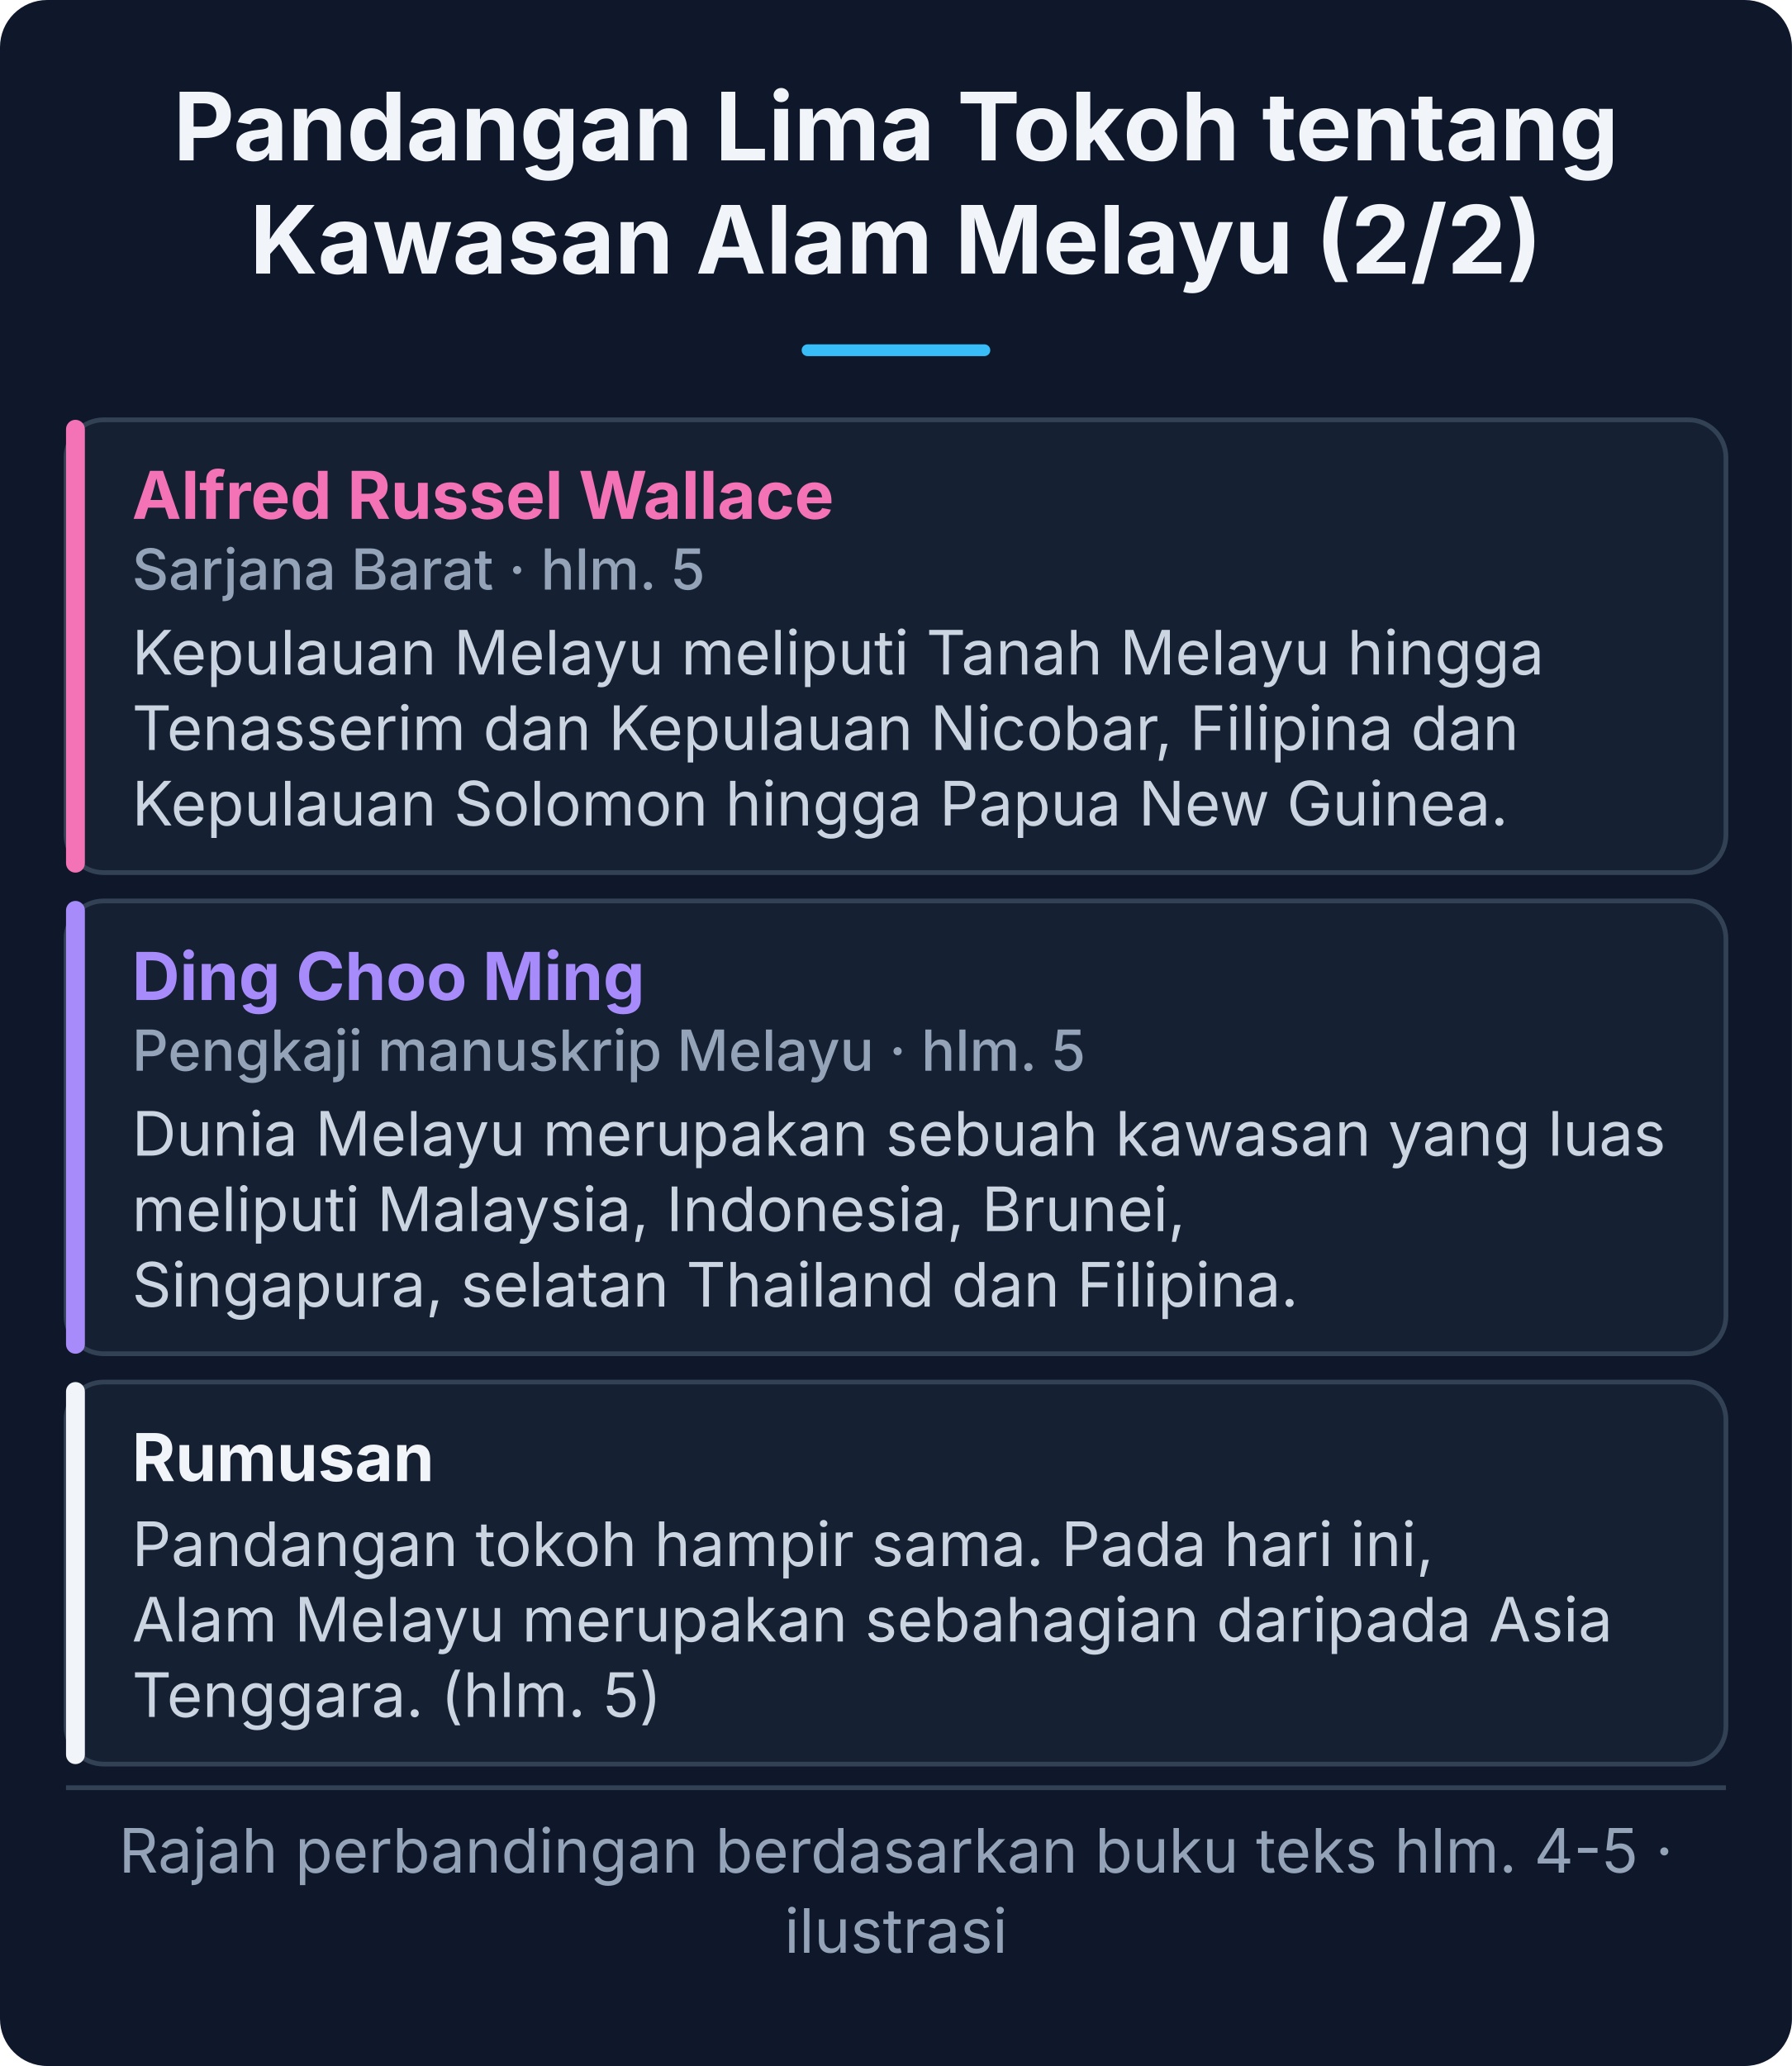
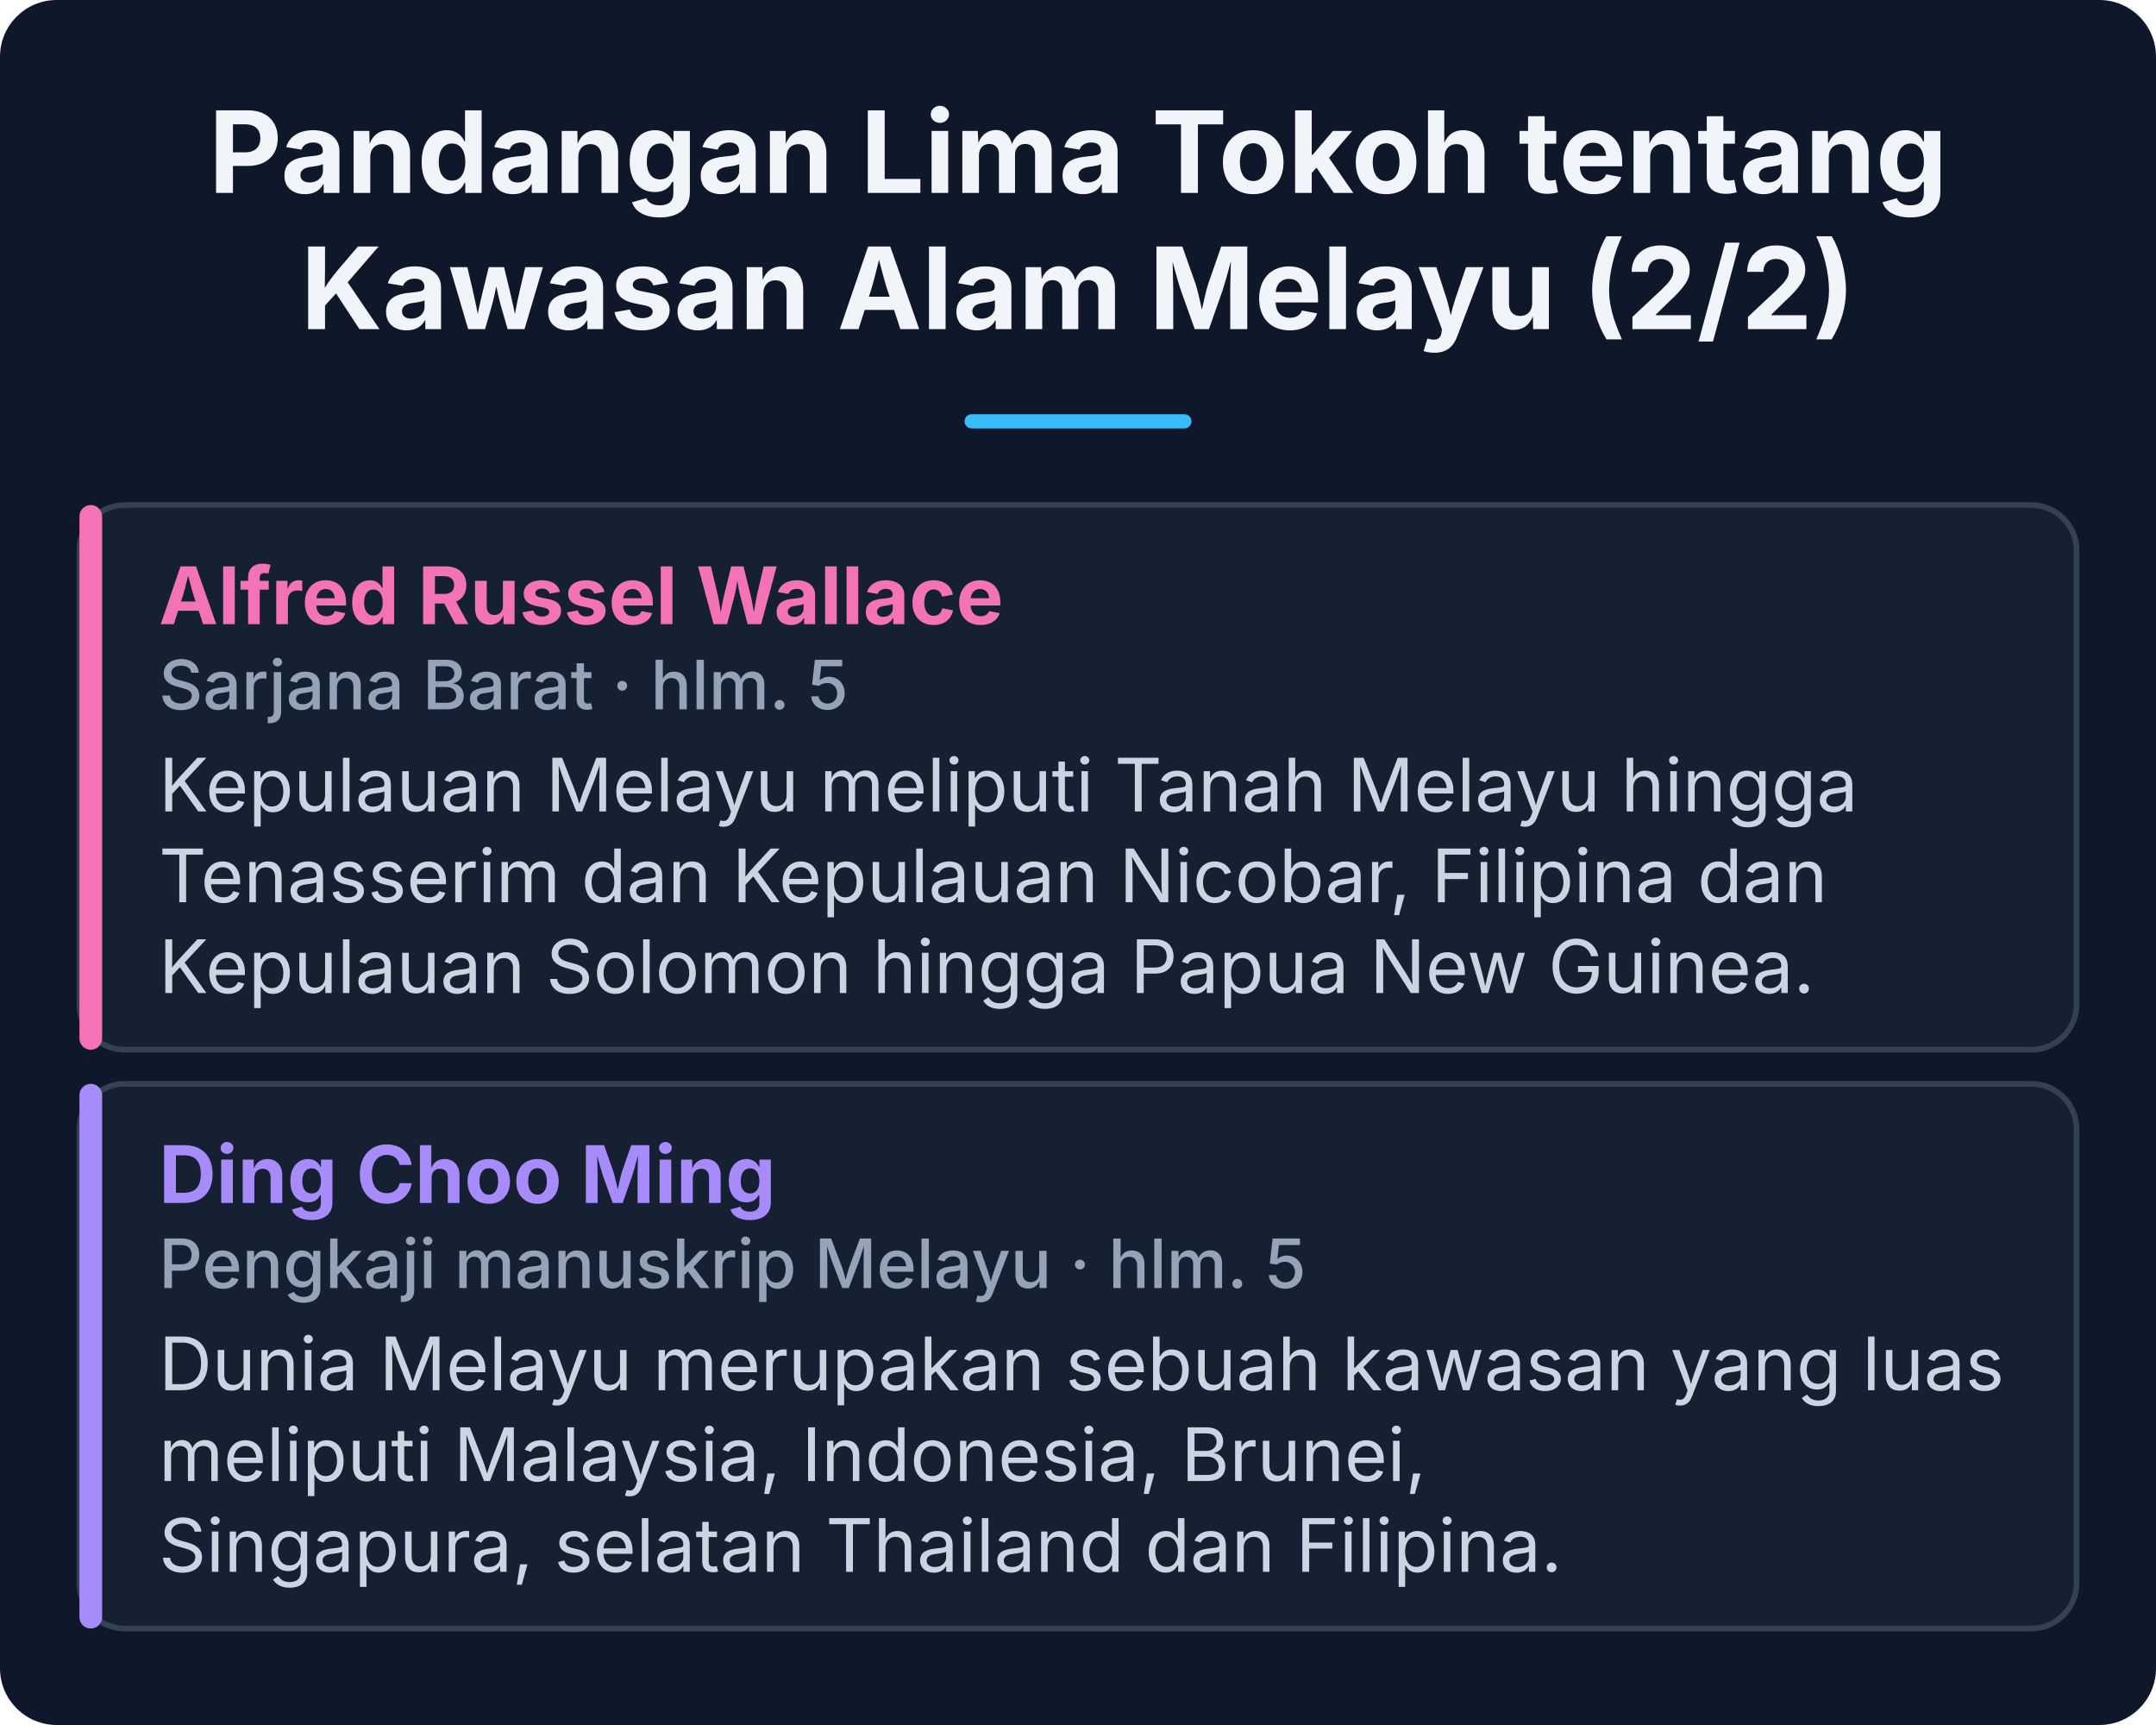
- <svg xmlns="http://www.w3.org/2000/svg" viewBox="0 0 760 876" width="760" height="876" role="img" aria-label="Perbandingan pandangan tokoh tentang kawasan Alam Melayu, bahagian 2 daripada 2">
-   <rect width="760" height="876" rx="20" fill="#0f172a" />
+ <svg xmlns="http://www.w3.org/2000/svg" viewBox="0 0 760 608" width="760" height="608" role="img" aria-label="Perbandingan pandangan tokoh tentang kawasan Alam Melayu, bahagian 2 daripada 2">
+   <rect width="760" height="608" rx="20" fill="#0f172a" />
  <text x="380" y="68" text-anchor="middle" font-family="Inter, Segoe UI, Arial, sans-serif" font-size="40" font-weight="700" fill="#f1f5f9">Pandangan Lima Tokoh tentang</text>
  <text x="380" y="116" text-anchor="middle" font-family="Inter, Segoe UI, Arial, sans-serif" font-size="40" font-weight="700" fill="#f1f5f9">Kawasan Alam Melayu (2/2)</text>
  <rect x="340" y="146" width="80" height="5" rx="2.5" fill="#38bdf8" />
  <rect x="28" y="178" width="704" height="192" rx="16" fill="#162033" stroke="#334155" stroke-width="2" />
  <rect x="28" y="178" width="8" height="192" rx="4" fill="#f472b6" />
  <text x="56" y="220" text-anchor="start" font-family="Inter, Segoe UI, Arial, sans-serif" font-size="28" font-weight="700" fill="#f472b6">Alfred Russel Wallace</text>
  <text x="56" y="250" text-anchor="start" font-family="Inter, Segoe UI, Arial, sans-serif" font-size="24" font-weight="500" fill="#94a3b8">Sarjana Barat · hlm. 5</text>
  <text x="56" y="286" text-anchor="start" font-family="Inter, Segoe UI, Arial, sans-serif" font-size="26" font-weight="400" fill="#cbd5e1">Kepulauan Melayu meliputi Tanah Melayu hingga</text>
  <text x="56" y="318" text-anchor="start" font-family="Inter, Segoe UI, Arial, sans-serif" font-size="26" font-weight="400" fill="#cbd5e1">Tenasserim dan Kepulauan Nicobar, Filipina dan</text>
  <text x="56" y="350" text-anchor="start" font-family="Inter, Segoe UI, Arial, sans-serif" font-size="26" font-weight="400" fill="#cbd5e1">Kepulauan Solomon hingga Papua New Guinea.</text>
  <rect x="28" y="382" width="704" height="192" rx="16" fill="#162033" stroke="#334155" stroke-width="2" />
  <rect x="28" y="382" width="8" height="192" rx="4" fill="#a78bfa" />
  <text x="56" y="424" text-anchor="start" font-family="Inter, Segoe UI, Arial, sans-serif" font-size="28" font-weight="700" fill="#a78bfa">Ding Choo Ming</text>
  <text x="56" y="454" text-anchor="start" font-family="Inter, Segoe UI, Arial, sans-serif" font-size="24" font-weight="500" fill="#94a3b8">Pengkaji manuskrip Melayu · hlm. 5</text>
  <text x="56" y="490" text-anchor="start" font-family="Inter, Segoe UI, Arial, sans-serif" font-size="26" font-weight="400" fill="#cbd5e1">Dunia Melayu merupakan sebuah kawasan yang luas</text>
  <text x="56" y="522" text-anchor="start" font-family="Inter, Segoe UI, Arial, sans-serif" font-size="26" font-weight="400" fill="#cbd5e1">meliputi Malaysia, Indonesia, Brunei,</text>
  <text x="56" y="554" text-anchor="start" font-family="Inter, Segoe UI, Arial, sans-serif" font-size="26" font-weight="400" fill="#cbd5e1">Singapura, selatan Thailand dan Filipina.</text>
-   <rect x="28" y="586" width="704" height="162" rx="16" fill="#162033" stroke="#334155" stroke-width="2" />
-   <rect x="28" y="586" width="8" height="162" rx="4" fill="#f1f5f9" />
-   <text x="56" y="628" text-anchor="start" font-family="Inter, Segoe UI, Arial, sans-serif" font-size="28" font-weight="700" fill="#f1f5f9">Rumusan</text>
-   <text x="56" y="664" text-anchor="start" font-family="Inter, Segoe UI, Arial, sans-serif" font-size="26" font-weight="400" fill="#cbd5e1">Pandangan tokoh hampir sama. Pada hari ini,</text>
-   <text x="56" y="696" text-anchor="start" font-family="Inter, Segoe UI, Arial, sans-serif" font-size="26" font-weight="400" fill="#cbd5e1">Alam Melayu merupakan sebahagian daripada Asia</text>
-   <text x="56" y="728" text-anchor="start" font-family="Inter, Segoe UI, Arial, sans-serif" font-size="26" font-weight="400" fill="#cbd5e1">Tenggara. (hlm. 5)</text>
-   <line x1="28" y1="758" x2="732" y2="758" stroke="#334155" stroke-width="2" />
-   <text x="380" y="794" text-anchor="middle" font-family="Inter, Segoe UI, Arial, sans-serif" font-size="26" font-weight="400" fill="#94a3b8">Rajah perbandingan berdasarkan buku teks hlm. 4-5 ·</text>
-   <text x="380" y="828" text-anchor="middle" font-family="Inter, Segoe UI, Arial, sans-serif" font-size="26" font-weight="400" fill="#94a3b8">ilustrasi</text>
</svg>
